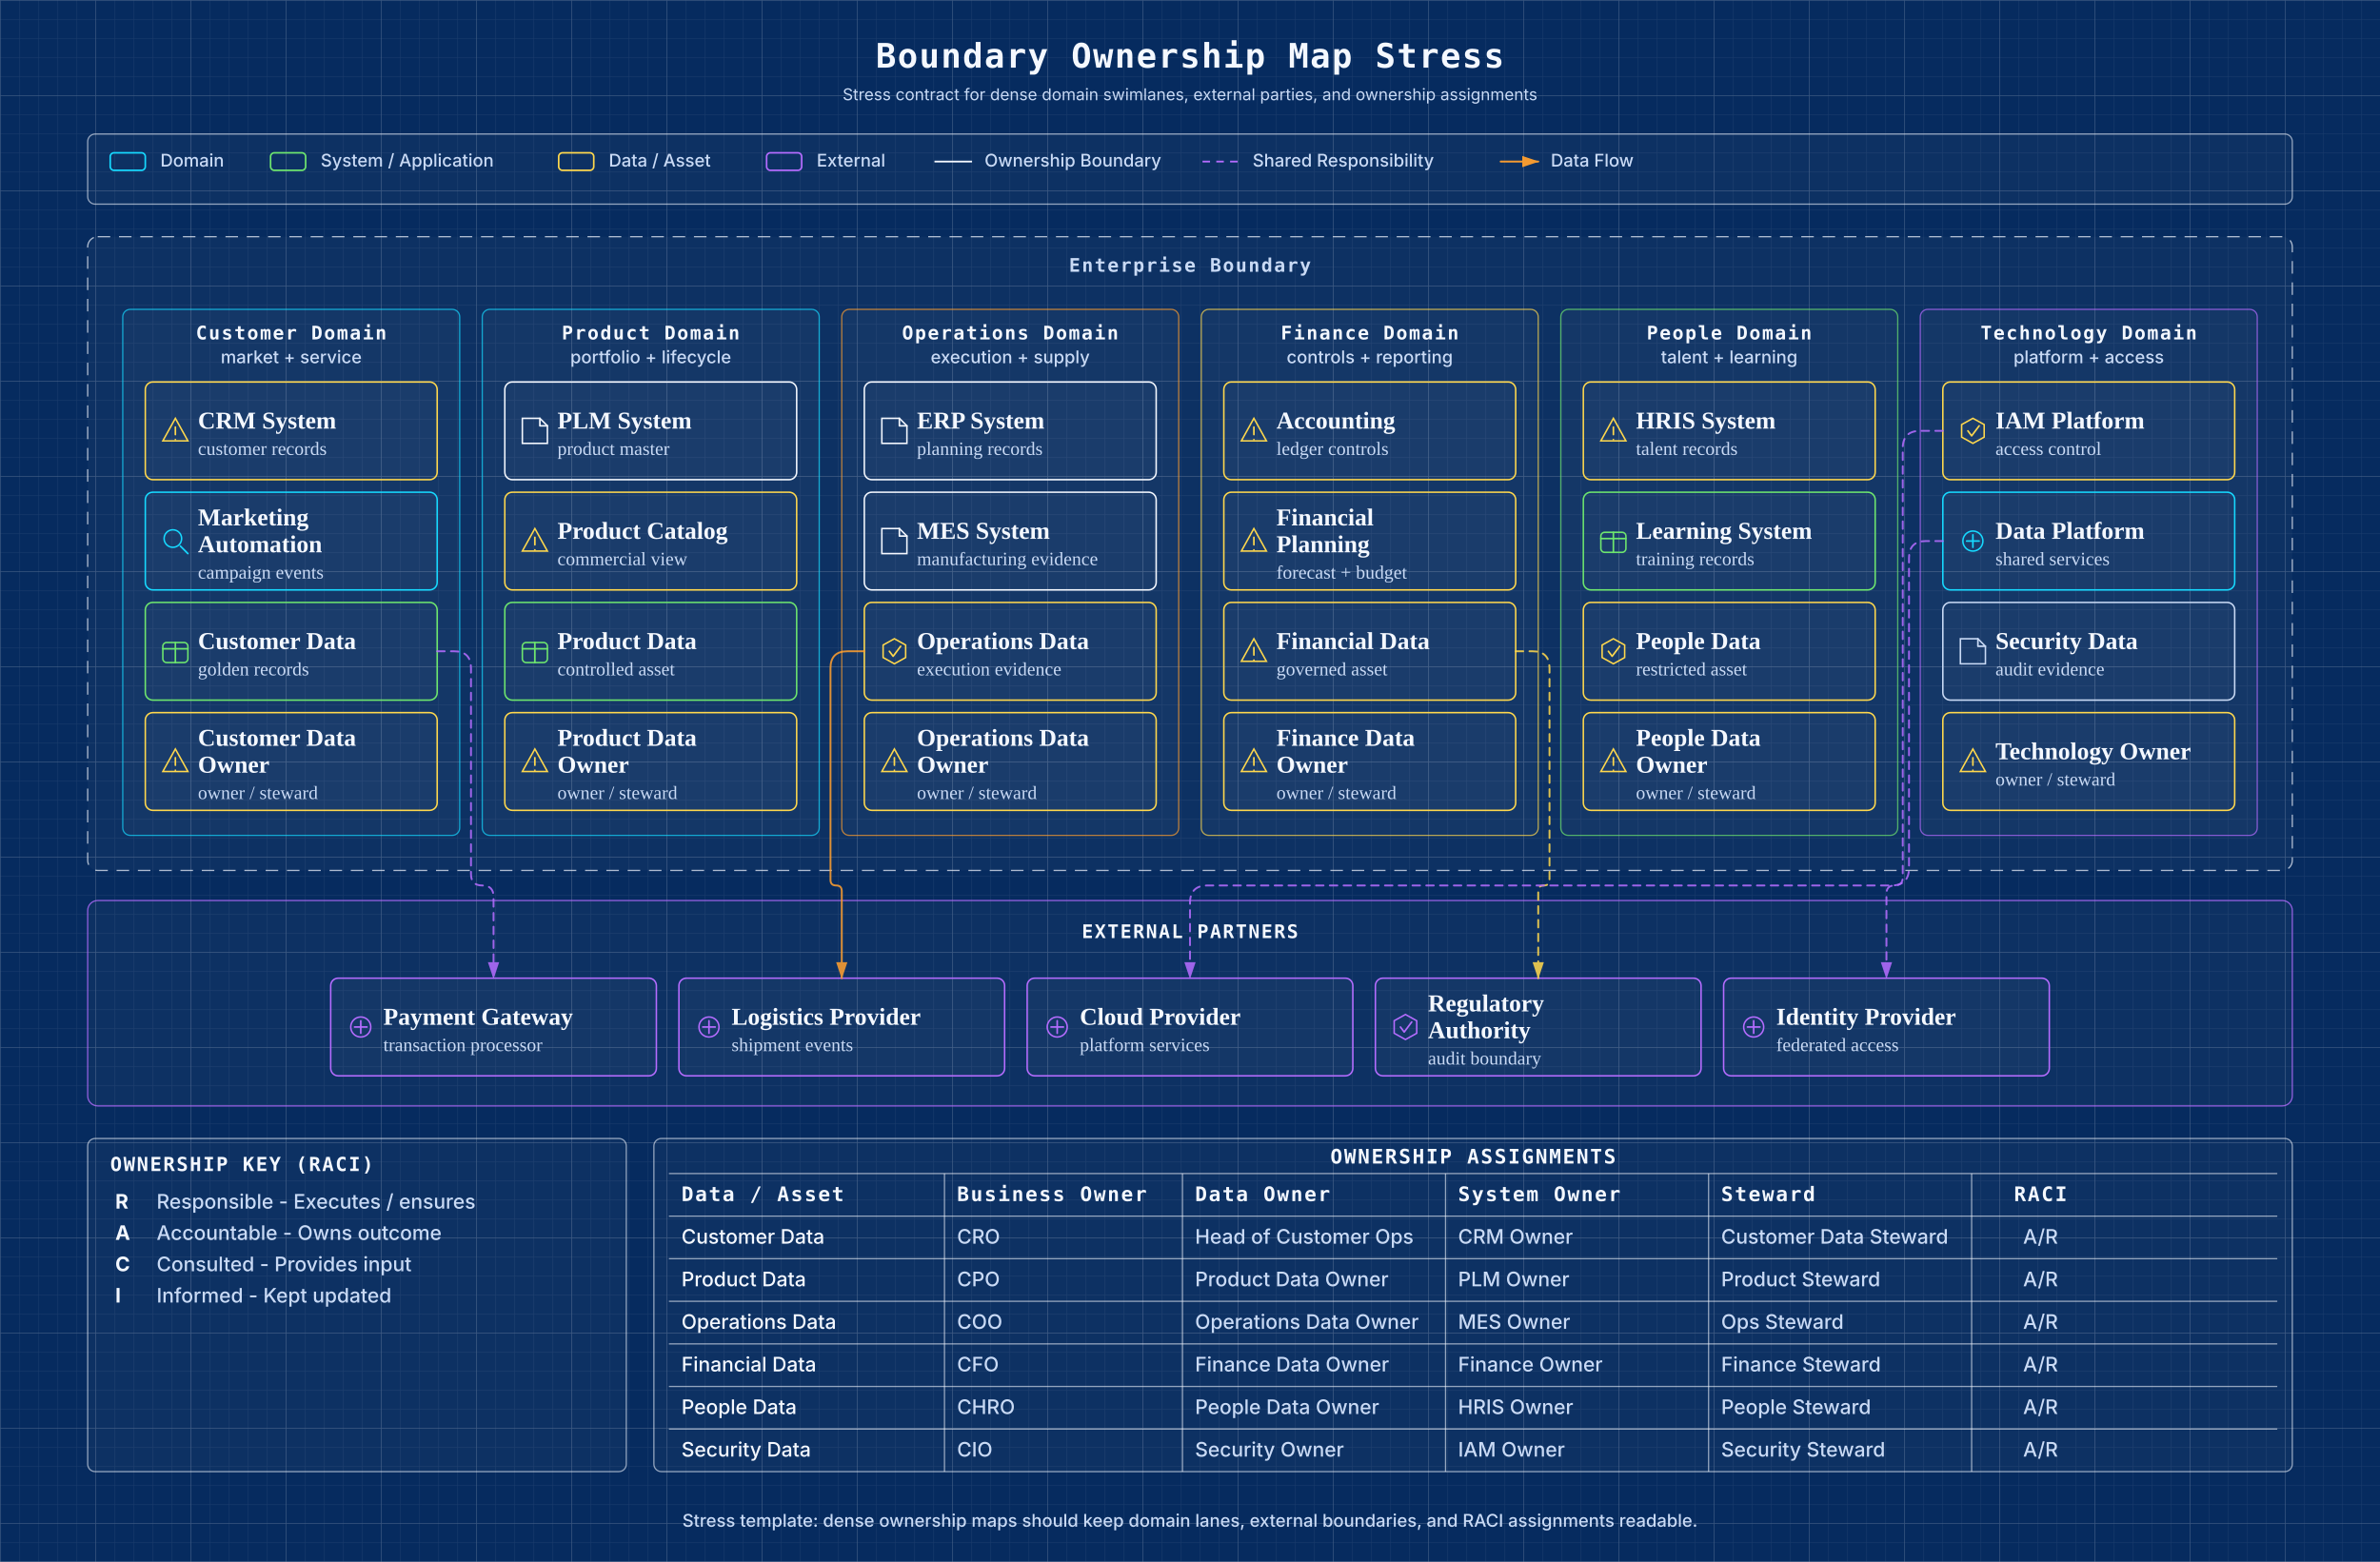
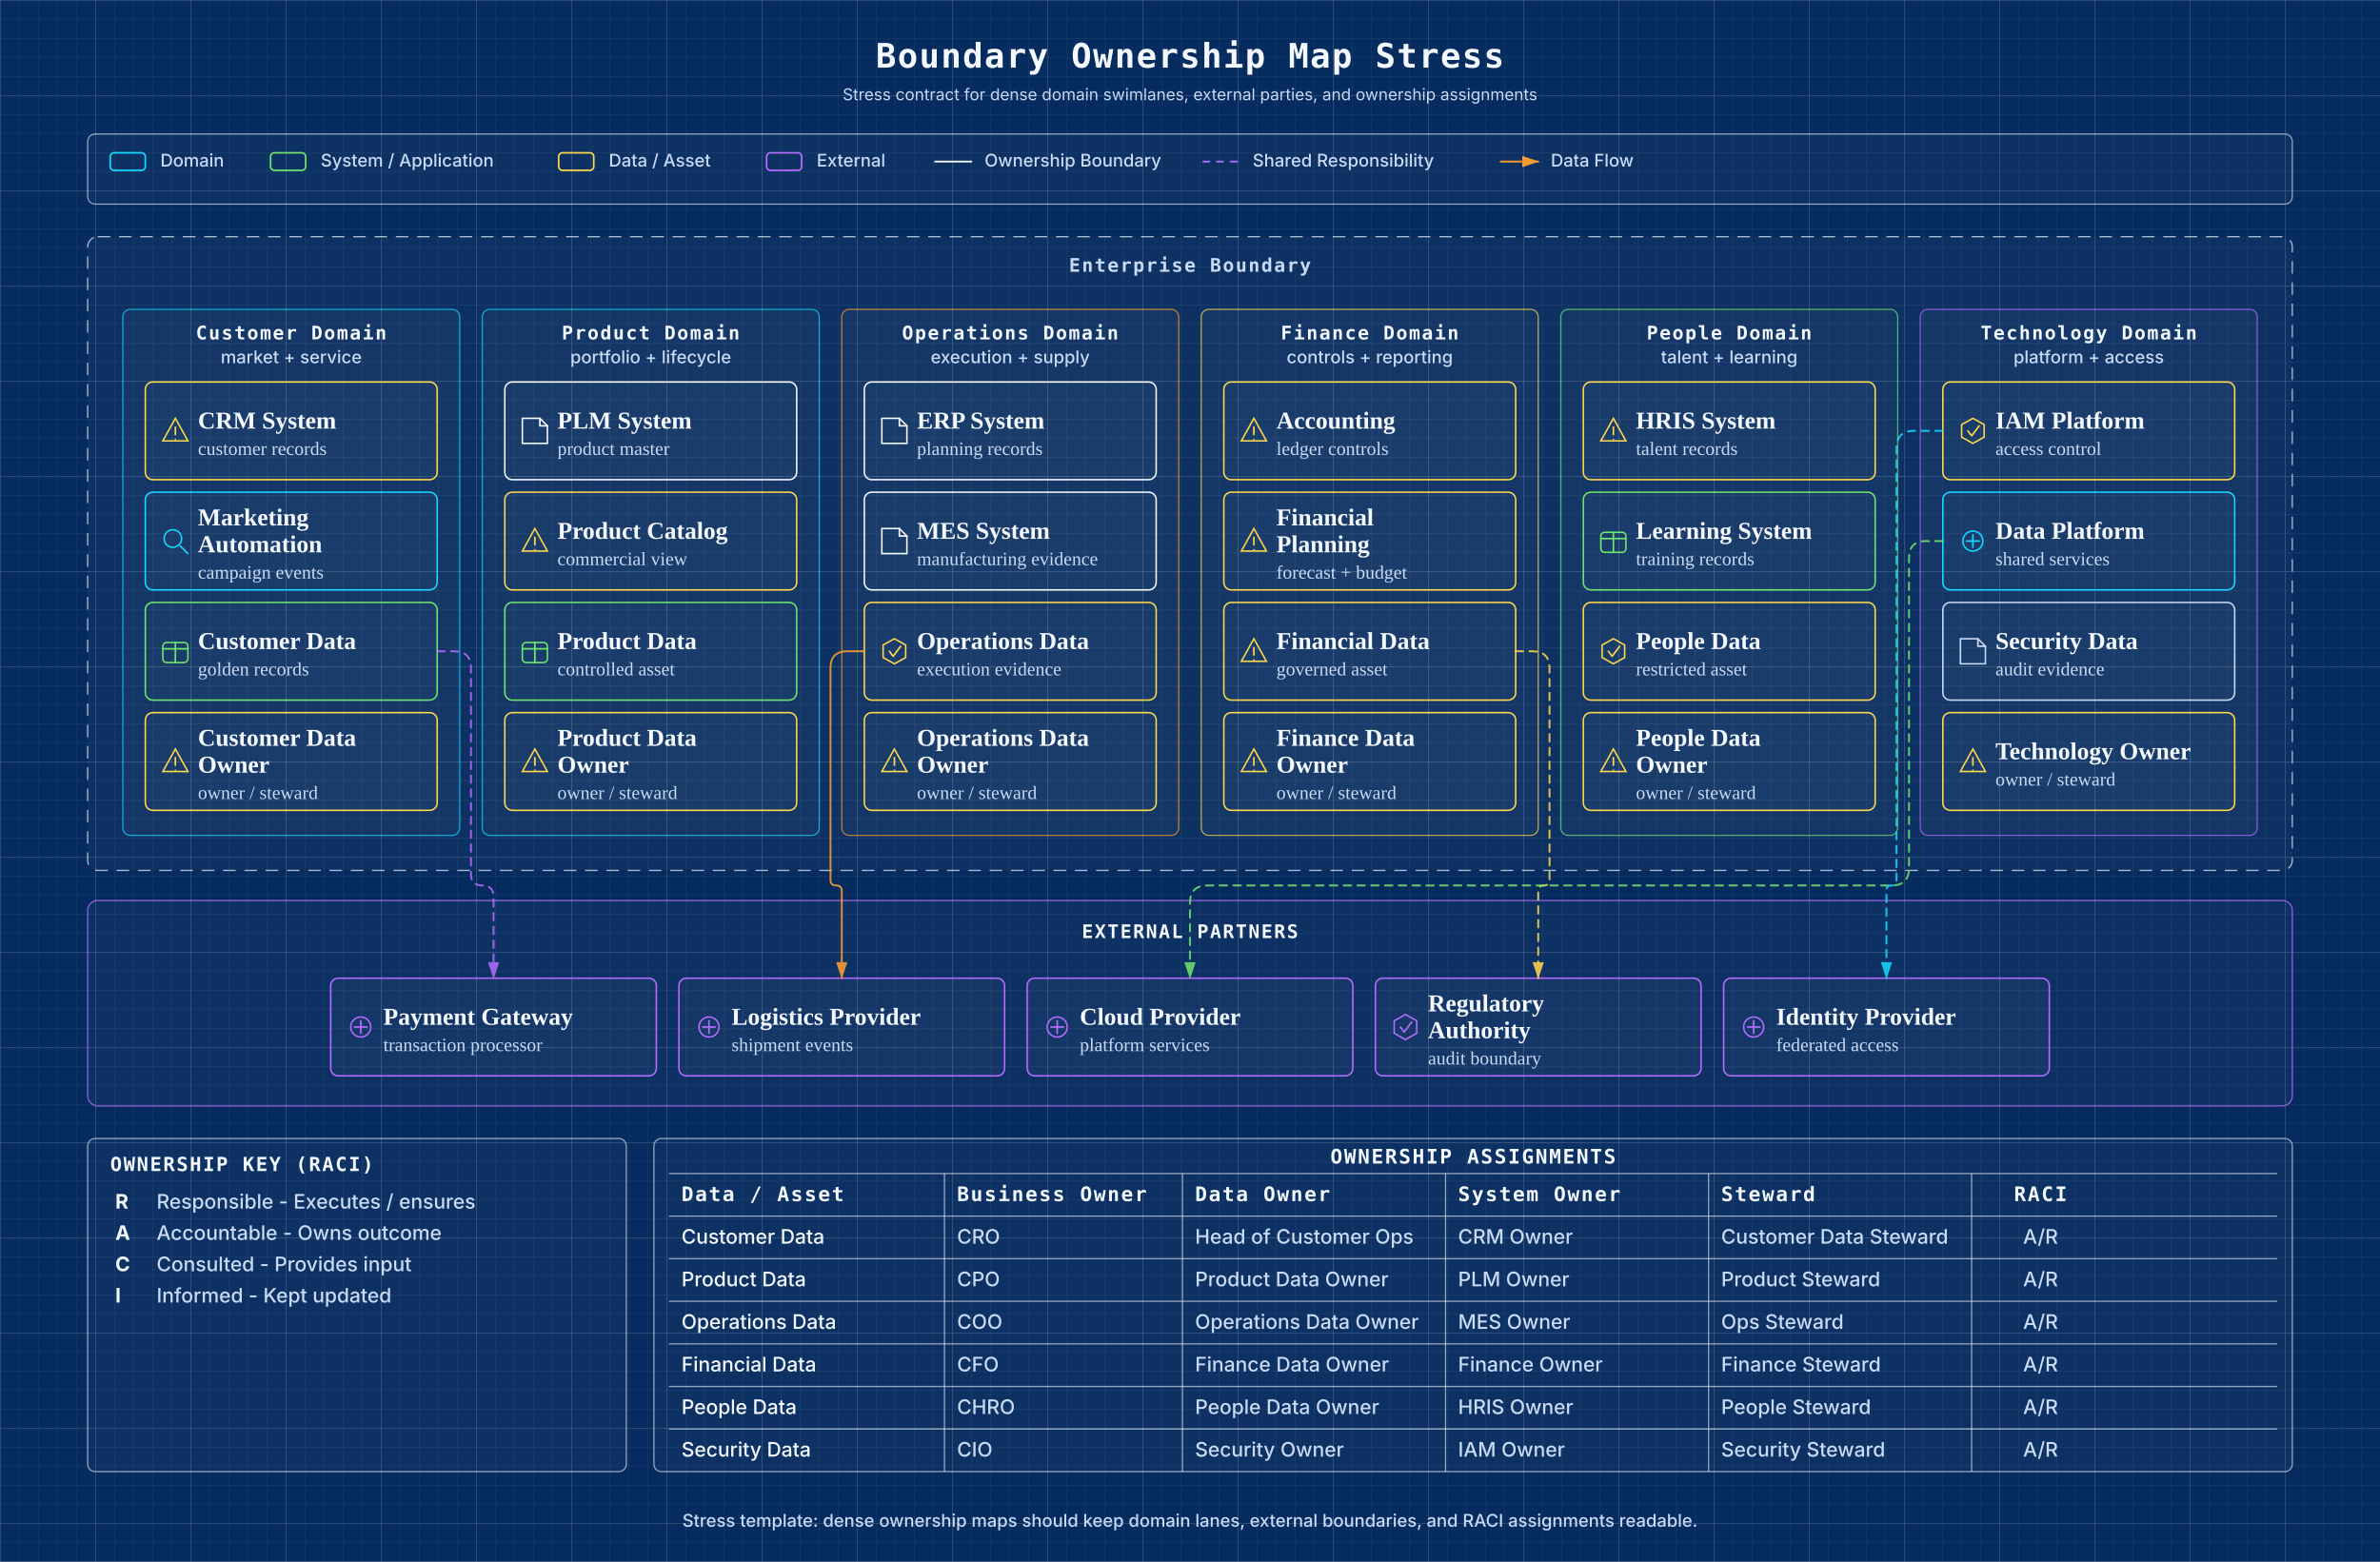
<svg xmlns="http://www.w3.org/2000/svg" width="1900" height="1247" viewBox="0 0 1900 1247" role="img" aria-label="Boundary Ownership Map Stress" data-style="accent-blueprint" data-diagram-type="boundary_ownership_map" data-variant="domain_ownership_matrix">
  <defs>
    <pattern id="blueprint-grid-small" width="15.2" height="15.2" patternUnits="userSpaceOnUse">
      <path d="M 15.2 0 H 0 V 15.2" fill="none" stroke="#FFFFFF" stroke-opacity="0.08" stroke-width="0.89" />
    </pattern>
    <pattern id="blueprint-grid" width="76" height="76" patternUnits="userSpaceOnUse">
      <rect width="76" height="76" fill="url(#blueprint-grid-small)" />
      <path d="M 76 0 H 0 V 76" fill="none" stroke="#FFFFFF" stroke-opacity="0.14" stroke-width="1.27" />
    </pattern>
    <marker id="arrow" markerWidth="10" markerHeight="10" refX="8.5" refY="3" orient="auto" markerUnits="strokeWidth">
      <path d="M0,0 L0,6 L9,3 z" fill="context-stroke" />
    </marker>
    <marker id="arrow-fanout" markerWidth="10" markerHeight="10" refX="8.5" refY="3" orient="auto" markerUnits="strokeWidth">
      <path d="M0,0 L0,6 L9,3 z" fill="context-stroke" />
    </marker>
    <marker id="arrow-fanin" markerWidth="10" markerHeight="10" refX="8.5" refY="3" orient="auto" markerUnits="strokeWidth">
      <path d="M0,0 L0,6 L9,3 z" fill="context-stroke" />
    </marker>
    <style>
    [data-style="accent-blueprint"] .title{font:700 27px IBM Plex Mono,JetBrains Mono,Consolas,monospace;fill:#F4F8FF;letter-spacing:.04em;text-transform:uppercase}
    [data-style="accent-blueprint"] .subtitle{font:400 13px IBM Plex Sans,Inter,Roboto Condensed,DIN,Segoe UI,Aptos,Arial,sans-serif;fill:#C9DAF5}
    [data-style="accent-blueprint"] .group-label{font:700 15px IBM Plex Mono,JetBrains Mono,Consolas,monospace;fill:#C9DAF5;letter-spacing:.08em;text-transform:uppercase}
    [data-style="accent-blueprint"] .card-title{font:700 17px IBM Plex Sans,Inter,Roboto Condensed,DIN,Segoe UI,Aptos,Arial,sans-serif;fill:#F4F8FF}
    [data-style="accent-blueprint"] .card-sub{font:500 13px IBM Plex Sans,Inter,Roboto Condensed,DIN,Segoe UI,Aptos,Arial,sans-serif;fill:#C9DAF5}
    [data-style="accent-blueprint"] .edge{fill:none;stroke:#F4F8FF;stroke-width:1.5;stroke-linecap:round;stroke-linejoin:round;opacity:0.88}
    [data-style="accent-blueprint"] .fanout{stroke:#FF9F2E;opacity:0.9}
    [data-style="accent-blueprint"] .fanin{stroke:#6EE66E;opacity:0.9}
    [data-style="accent-blueprint"] .route-shared{marker-end:none}
    [data-style="accent-blueprint"] .edge-dashed{stroke-dasharray:6 5;opacity:0.68}
    [data-style="accent-blueprint"] .note{font:500 14px IBM Plex Sans,Inter,Roboto Condensed,DIN,Segoe UI,Aptos,Arial,sans-serif;fill:#C9DAF5}
    [data-style="accent-blueprint"] .mono{font-family:IBM Plex Mono,JetBrains Mono,Consolas,monospace}
    [data-style="accent-blueprint"] .table-header{font:700 15.5px IBM Plex Mono,JetBrains Mono,Consolas,monospace;fill:#F4F8FF;letter-spacing:.08em;text-transform:uppercase}
    [data-style="accent-blueprint"] .table-cell{font:500 17px IBM Plex Sans,Inter,Roboto Condensed,DIN,Segoe UI,Aptos,Arial,sans-serif;fill:#F4F8FF}
    [data-style="accent-blueprint"] .table-cell-secondary{font:500 17px IBM Plex Sans,Inter,Roboto Condensed,DIN,Segoe UI,Aptos,Arial,sans-serif;fill:#C9DAF5}
    [data-style="accent-blueprint"] .info-panel-title{font:700 15px IBM Plex Mono,JetBrains Mono,Consolas,monospace;fill:#F4F8FF;letter-spacing:.08em;text-transform:uppercase}
    [data-style="accent-blueprint"] .info-panel-item{font:500 14px IBM Plex Sans,Inter,Roboto Condensed,DIN,Segoe UI,Aptos,Arial,sans-serif;fill:#C9DAF5}
    [data-style="accent-blueprint"] .tree-level-label{font:700 15px IBM Plex Mono,JetBrains Mono,Consolas,monospace;fill:#C9DAF5;letter-spacing:.08em;text-transform:uppercase}
    [data-style="accent-blueprint"] .hub-label{font:700 15px IBM Plex Mono,JetBrains Mono,Consolas,monospace;fill:#C9DAF5;letter-spacing:.08em;text-transform:uppercase}
    [data-style="accent-blueprint"] .icon-line{fill:none;stroke-width:1.3;stroke-linecap:round;stroke-linejoin:round}
  </style>
  </defs>
  <rect x="0" y="0" width="1900" height="1247" rx="0" fill="#062B5F" />
  <rect x="0" y="0" width="1900" height="1247" rx="0" fill="url(#blueprint-grid)" opacity="1" />
  <text x="950.0" y="54" text-anchor="middle" class="title">Boundary Ownership Map Stress</text>
  <text x="950.0" y="80.0" text-anchor="middle" class="subtitle">Stress contract for dense domain swimlanes, external parties, and ownership assignments</text>
  <rect x="70" y="107" width="1760" height="56" rx="6" fill="#FFFFFF" fill-opacity="0.03" stroke="#F4F8FF" stroke-opacity="0.58" stroke-width="1" />
  <rect x="88" y="122" width="28" height="14" rx="3" fill="none" stroke="#16D9FF" stroke-width="1.3" />
  <text x="128" y="133" class="note" style="font-size:14px">Domain</text>
  <rect x="216" y="122" width="28" height="14" rx="3" fill="none" stroke="#6EE66E" stroke-width="1.3" />
  <text x="256" y="133" class="note" style="font-size:14px">System / Application</text>
  <rect x="446" y="122" width="28" height="14" rx="3" fill="none" stroke="#FFD84D" stroke-width="1.3" />
  <text x="486" y="133" class="note" style="font-size:14px">Data / Asset</text>
  <rect x="612" y="122" width="28" height="14" rx="3" fill="none" stroke="#B56CFF" stroke-width="1.3" />
  <text x="652" y="133" class="note" style="font-size:14px">External</text>
  <line x1="746" y1="129" x2="776" y2="129" stroke="#F4F8FF" stroke-width="1.4" />
  <text x="786" y="133" class="note" style="font-size:14px">Ownership Boundary</text>
  <line x1="960" y1="129" x2="990" y2="129" stroke="#B56CFF" stroke-width="1.4" stroke-dasharray="6 5" />
  <text x="1000" y="133" class="note" style="font-size:14px">Shared Responsibility</text>
  <path d="M 1198 129 L 1228 129" class="edge" marker-end="url(#arrow)" style="stroke:#FF9F2E;opacity:0.95" />
  <text x="1238" y="133" class="note" style="font-size:14px">Data Flow</text>
  <rect x="70" y="189" width="1760" height="506" rx="8" fill="#FFFFFF" fill-opacity="0.03" stroke="#F4F8FF" stroke-opacity="0.7" stroke-width="1" stroke-dasharray="10 7" />
  <text x="950.0" y="217" text-anchor="middle" class="group-label">Enterprise Boundary</text>
  <rect x="98.0" y="247" width="269.0" height="420" rx="6" fill="#FFFFFF" fill-opacity="0.03" stroke="#16D9FF" stroke-opacity="0.7" stroke-width="1" />
  <text x="232.5" y="271" text-anchor="middle" class="group-label" style="fill:#F4F8FF">Customer Domain</text>
  <text x="232.5" y="290" text-anchor="middle" class="note" style="font-size:14px">market + service</text>
  <g id="matrix-item-crm" class="boundary-matrix-item" data-kind="registry">
    <rect x="116.0" y="305" width="233.0" height="78" rx="6" fill="#FFFFFF" fill-opacity="0.03" stroke="#FFD84D" stroke-width="1.2" />
    <path d="M140.0,334.0 L150.0,352.0 H130.0 Z" fill="none" stroke="#FFD84D" stroke-width="1.2" />
    <path d="M140.0,341.0 V347.0 M140.0,351.0 V351.0" class="icon-line" stroke="#FFD84D" />
    <text x="158.0" y="342.22" text-anchor="start" class="matrix-title" style="font-size:19.4px;font-weight:700;fill:#F4F8FF">CRM System</text>
    <text x="158.0" y="363.22" text-anchor="start" class="matrix-sub" style="font-size:15px;font-weight:500;fill:#C9DAF5">customer records</text>
  </g>
  <g id="matrix-item-marketing" class="boundary-matrix-item" data-kind="query">
    <rect x="116.0" y="393" width="233.0" height="78" rx="6" fill="#FFFFFF" fill-opacity="0.03" stroke="#16D9FF" stroke-width="1.2" />
    <circle cx="138.0" cy="430.0" r="7" fill="none" stroke="#16D9FF" stroke-width="1.2" />
    <path d="M144.0,436.0 L150.0,442.0" class="icon-line" stroke="#16D9FF" />
    <text x="158.0" y="419.5" text-anchor="start" class="matrix-title" style="font-size:19.4px;font-weight:700;fill:#F4F8FF">Marketing</text>
    <text x="158.0" y="440.94" text-anchor="start" class="matrix-title" style="font-size:19.4px;font-weight:700;fill:#F4F8FF">Automation</text>
    <text x="158.0" y="461.94" text-anchor="start" class="matrix-sub" style="font-size:15px;font-weight:500;fill:#C9DAF5">campaign events</text>
  </g>
  <g id="matrix-item-customer_data" class="boundary-matrix-item" data-kind="package">
    <rect x="116.0" y="481" width="233.0" height="78" rx="6" fill="#FFFFFF" fill-opacity="0.03" stroke="#6EE66E" stroke-width="1.2" />
    <rect x="130.0" y="513.0" width="20" height="16" rx="3" fill="none" stroke="#6EE66E" stroke-width="1.2" />
    <path d="M130.0,518.0 H150.0 M140.0,513.0 V529.0" class="icon-line" stroke="#6EE66E" />
    <text x="158.0" y="518.22" text-anchor="start" class="matrix-title" style="font-size:19.4px;font-weight:700;fill:#F4F8FF">Customer Data</text>
    <text x="158.0" y="539.22" text-anchor="start" class="matrix-sub" style="font-size:15px;font-weight:500;fill:#C9DAF5">golden records</text>
  </g>
  <g id="matrix-item-customer_owner" class="boundary-matrix-item" data-kind="quality">
    <rect x="116.0" y="569" width="233.0" height="78" rx="6" fill="#FFFFFF" fill-opacity="0.03" stroke="#FFD84D" stroke-width="1.2" />
    <path d="M140.0,598.0 L150.0,616.0 H130.0 Z" fill="none" stroke="#FFD84D" stroke-width="1.2" />
    <path d="M140.0,605.0 V611.0 M140.0,615.0 V615.0" class="icon-line" stroke="#FFD84D" />
    <text x="158.0" y="595.5" text-anchor="start" class="matrix-title" style="font-size:19.4px;font-weight:700;fill:#F4F8FF">Customer Data</text>
    <text x="158.0" y="616.94" text-anchor="start" class="matrix-title" style="font-size:19.4px;font-weight:700;fill:#F4F8FF">Owner</text>
    <text x="158.0" y="637.94" text-anchor="start" class="matrix-sub" style="font-size:15px;font-weight:500;fill:#C9DAF5">owner / steward</text>
  </g>
  <rect x="385.0" y="247" width="269.0" height="420" rx="6" fill="#FFFFFF" fill-opacity="0.03" stroke="#16D9FF" stroke-opacity="0.7" stroke-width="1" />
  <text x="519.5" y="271" text-anchor="middle" class="group-label" style="fill:#F4F8FF">Product Domain</text>
  <text x="519.5" y="290" text-anchor="middle" class="note" style="font-size:14px">portfolio + lifecycle</text>
  <g id="matrix-item-plm" class="boundary-matrix-item" data-kind="source">
    <rect x="403.0" y="305" width="233.0" height="78" rx="6" fill="#FFFFFF" fill-opacity="0.03" stroke="#F4F8FF" stroke-width="1.2" />
    <path d="M417.0,334.0 H431.0 L437.0,340.0 V354.0 H417.0 Z" fill="none" stroke="#F4F8FF" stroke-width="1.2" />
    <path d="M431.0,334.0 V340.0 H437.0" class="icon-line" stroke="#F4F8FF" />
    <text x="445.0" y="342.22" text-anchor="start" class="matrix-title" style="font-size:19.4px;font-weight:700;fill:#F4F8FF">PLM System</text>
    <text x="445.0" y="363.22" text-anchor="start" class="matrix-sub" style="font-size:15px;font-weight:500;fill:#C9DAF5">product master</text>
  </g>
  <g id="matrix-item-product_catalog" class="boundary-matrix-item" data-kind="registry">
    <rect x="403.0" y="393" width="233.0" height="78" rx="6" fill="#FFFFFF" fill-opacity="0.03" stroke="#FFD84D" stroke-width="1.2" />
    <path d="M427.0,422.0 L437.0,440.0 H417.0 Z" fill="none" stroke="#FFD84D" stroke-width="1.2" />
    <path d="M427.0,429.0 V435.0 M427.0,439.0 V439.0" class="icon-line" stroke="#FFD84D" />
    <text x="445.0" y="430.22" text-anchor="start" class="matrix-title" style="font-size:19.4px;font-weight:700;fill:#F4F8FF">Product Catalog</text>
    <text x="445.0" y="451.22" text-anchor="start" class="matrix-sub" style="font-size:15px;font-weight:500;fill:#C9DAF5">commercial view</text>
  </g>
  <g id="matrix-item-product_data" class="boundary-matrix-item" data-kind="package">
    <rect x="403.0" y="481" width="233.0" height="78" rx="6" fill="#FFFFFF" fill-opacity="0.03" stroke="#6EE66E" stroke-width="1.2" />
    <rect x="417.0" y="513.0" width="20" height="16" rx="3" fill="none" stroke="#6EE66E" stroke-width="1.2" />
    <path d="M417.0,518.0 H437.0 M427.0,513.0 V529.0" class="icon-line" stroke="#6EE66E" />
    <text x="445.0" y="518.22" text-anchor="start" class="matrix-title" style="font-size:19.4px;font-weight:700;fill:#F4F8FF">Product Data</text>
    <text x="445.0" y="539.22" text-anchor="start" class="matrix-sub" style="font-size:15px;font-weight:500;fill:#C9DAF5">controlled asset</text>
  </g>
  <g id="matrix-item-product_owner" class="boundary-matrix-item" data-kind="quality">
    <rect x="403.0" y="569" width="233.0" height="78" rx="6" fill="#FFFFFF" fill-opacity="0.03" stroke="#FFD84D" stroke-width="1.2" />
    <path d="M427.0,598.0 L437.0,616.0 H417.0 Z" fill="none" stroke="#FFD84D" stroke-width="1.2" />
    <path d="M427.0,605.0 V611.0 M427.0,615.0 V615.0" class="icon-line" stroke="#FFD84D" />
    <text x="445.0" y="595.5" text-anchor="start" class="matrix-title" style="font-size:19.4px;font-weight:700;fill:#F4F8FF">Product Data</text>
    <text x="445.0" y="616.94" text-anchor="start" class="matrix-title" style="font-size:19.4px;font-weight:700;fill:#F4F8FF">Owner</text>
    <text x="445.0" y="637.94" text-anchor="start" class="matrix-sub" style="font-size:15px;font-weight:500;fill:#C9DAF5">owner / steward</text>
  </g>
  <rect x="672.0" y="247" width="269.0" height="420" rx="6" fill="#FFFFFF" fill-opacity="0.03" stroke="#FF9F2E" stroke-opacity="0.7" stroke-width="1" />
  <text x="806.5" y="271" text-anchor="middle" class="group-label" style="fill:#F4F8FF">Operations Domain</text>
  <text x="806.5" y="290" text-anchor="middle" class="note" style="font-size:14px">execution + supply</text>
  <g id="matrix-item-erp" class="boundary-matrix-item" data-kind="source">
    <rect x="690.0" y="305" width="233.0" height="78" rx="6" fill="#FFFFFF" fill-opacity="0.03" stroke="#F4F8FF" stroke-width="1.2" />
    <path d="M704.0,334.0 H718.0 L724.0,340.0 V354.0 H704.0 Z" fill="none" stroke="#F4F8FF" stroke-width="1.2" />
    <path d="M718.0,334.0 V340.0 H724.0" class="icon-line" stroke="#F4F8FF" />
    <text x="732.0" y="342.22" text-anchor="start" class="matrix-title" style="font-size:19.4px;font-weight:700;fill:#F4F8FF">ERP System</text>
    <text x="732.0" y="363.22" text-anchor="start" class="matrix-sub" style="font-size:15px;font-weight:500;fill:#C9DAF5">planning records</text>
  </g>
  <g id="matrix-item-mes" class="boundary-matrix-item" data-kind="source">
    <rect x="690.0" y="393" width="233.0" height="78" rx="6" fill="#FFFFFF" fill-opacity="0.03" stroke="#F4F8FF" stroke-width="1.2" />
    <path d="M704.0,422.0 H718.0 L724.0,428.0 V442.0 H704.0 Z" fill="none" stroke="#F4F8FF" stroke-width="1.2" />
    <path d="M718.0,422.0 V428.0 H724.0" class="icon-line" stroke="#F4F8FF" />
    <text x="732.0" y="430.22" text-anchor="start" class="matrix-title" style="font-size:19.4px;font-weight:700;fill:#F4F8FF">MES System</text>
    <text x="732.0" y="451.22" text-anchor="start" class="matrix-sub" style="font-size:15px;font-weight:500;fill:#C9DAF5">manufacturing evidence</text>
  </g>
  <g id="matrix-item-operations_data" class="boundary-matrix-item" data-kind="risk">
    <rect x="690.0" y="481" width="233.0" height="78" rx="6" fill="#FFFFFF" fill-opacity="0.03" stroke="#FFD84D" stroke-width="1.2" />
    <path d="M714.0,510.0 L723.0,515.0 V525.0 L714.0,530.0 L705.0,525.0 V515.0 Z" fill="none" stroke="#FFD84D" stroke-width="1.2" />
    <path d="M710.0,520.0 L713.0,524.0 L719.0,516.0" class="icon-line" stroke="#FFD84D" />
    <text x="732.0" y="518.22" text-anchor="start" class="matrix-title" style="font-size:19.4px;font-weight:700;fill:#F4F8FF">Operations Data</text>
    <text x="732.0" y="539.22" text-anchor="start" class="matrix-sub" style="font-size:15px;font-weight:500;fill:#C9DAF5">execution evidence</text>
  </g>
  <g id="matrix-item-operations_owner" class="boundary-matrix-item" data-kind="quality">
    <rect x="690.0" y="569" width="233.0" height="78" rx="6" fill="#FFFFFF" fill-opacity="0.03" stroke="#FFD84D" stroke-width="1.2" />
    <path d="M714.0,598.0 L724.0,616.0 H704.0 Z" fill="none" stroke="#FFD84D" stroke-width="1.2" />
    <path d="M714.0,605.0 V611.0 M714.0,615.0 V615.0" class="icon-line" stroke="#FFD84D" />
    <text x="732.0" y="595.5" text-anchor="start" class="matrix-title" style="font-size:19.4px;font-weight:700;fill:#F4F8FF">Operations Data</text>
    <text x="732.0" y="616.94" text-anchor="start" class="matrix-title" style="font-size:19.4px;font-weight:700;fill:#F4F8FF">Owner</text>
    <text x="732.0" y="637.94" text-anchor="start" class="matrix-sub" style="font-size:15px;font-weight:500;fill:#C9DAF5">owner / steward</text>
  </g>
  <rect x="959.0" y="247" width="269.0" height="420" rx="6" fill="#FFFFFF" fill-opacity="0.03" stroke="#FFD84D" stroke-opacity="0.7" stroke-width="1" />
  <text x="1093.5" y="271" text-anchor="middle" class="group-label" style="fill:#F4F8FF">Finance Domain</text>
  <text x="1093.5" y="290" text-anchor="middle" class="note" style="font-size:14px">controls + reporting</text>
  <g id="matrix-item-accounting" class="boundary-matrix-item" data-kind="quality">
    <rect x="977.0" y="305" width="233.0" height="78" rx="6" fill="#FFFFFF" fill-opacity="0.03" stroke="#FFD84D" stroke-width="1.2" />
    <path d="M1001.0,334.0 L1011.0,352.0 H991.0 Z" fill="none" stroke="#FFD84D" stroke-width="1.2" />
    <path d="M1001.0,341.0 V347.0 M1001.0,351.0 V351.0" class="icon-line" stroke="#FFD84D" />
    <text x="1019.0" y="342.22" text-anchor="start" class="matrix-title" style="font-size:19.4px;font-weight:700;fill:#F4F8FF">Accounting</text>
    <text x="1019.0" y="363.22" text-anchor="start" class="matrix-sub" style="font-size:15px;font-weight:500;fill:#C9DAF5">ledger controls</text>
  </g>
  <g id="matrix-item-finance_planning" class="boundary-matrix-item" data-kind="quality">
    <rect x="977.0" y="393" width="233.0" height="78" rx="6" fill="#FFFFFF" fill-opacity="0.03" stroke="#FFD84D" stroke-width="1.2" />
    <path d="M1001.0,422.0 L1011.0,440.0 H991.0 Z" fill="none" stroke="#FFD84D" stroke-width="1.2" />
    <path d="M1001.0,429.0 V435.0 M1001.0,439.0 V439.0" class="icon-line" stroke="#FFD84D" />
    <text x="1019.0" y="419.5" text-anchor="start" class="matrix-title" style="font-size:19.4px;font-weight:700;fill:#F4F8FF">Financial</text>
    <text x="1019.0" y="440.94" text-anchor="start" class="matrix-title" style="font-size:19.4px;font-weight:700;fill:#F4F8FF">Planning</text>
    <text x="1019.0" y="461.94" text-anchor="start" class="matrix-sub" style="font-size:15px;font-weight:500;fill:#C9DAF5">forecast + budget</text>
  </g>
  <g id="matrix-item-financial_data" class="boundary-matrix-item" data-kind="quality">
    <rect x="977.0" y="481" width="233.0" height="78" rx="6" fill="#FFFFFF" fill-opacity="0.03" stroke="#FFD84D" stroke-width="1.2" />
    <path d="M1001.0,510.0 L1011.0,528.0 H991.0 Z" fill="none" stroke="#FFD84D" stroke-width="1.2" />
    <path d="M1001.0,517.0 V523.0 M1001.0,527.0 V527.0" class="icon-line" stroke="#FFD84D" />
    <text x="1019.0" y="518.22" text-anchor="start" class="matrix-title" style="font-size:19.4px;font-weight:700;fill:#F4F8FF">Financial Data</text>
    <text x="1019.0" y="539.22" text-anchor="start" class="matrix-sub" style="font-size:15px;font-weight:500;fill:#C9DAF5">governed asset</text>
  </g>
  <g id="matrix-item-finance_owner" class="boundary-matrix-item" data-kind="quality">
    <rect x="977.0" y="569" width="233.0" height="78" rx="6" fill="#FFFFFF" fill-opacity="0.03" stroke="#FFD84D" stroke-width="1.2" />
    <path d="M1001.0,598.0 L1011.0,616.0 H991.0 Z" fill="none" stroke="#FFD84D" stroke-width="1.2" />
    <path d="M1001.0,605.0 V611.0 M1001.0,615.0 V615.0" class="icon-line" stroke="#FFD84D" />
    <text x="1019.0" y="595.5" text-anchor="start" class="matrix-title" style="font-size:19.4px;font-weight:700;fill:#F4F8FF">Finance Data</text>
    <text x="1019.0" y="616.94" text-anchor="start" class="matrix-title" style="font-size:19.4px;font-weight:700;fill:#F4F8FF">Owner</text>
    <text x="1019.0" y="637.94" text-anchor="start" class="matrix-sub" style="font-size:15px;font-weight:500;fill:#C9DAF5">owner / steward</text>
  </g>
  <rect x="1246.0" y="247" width="269.0" height="420" rx="6" fill="#FFFFFF" fill-opacity="0.03" stroke="#6EE66E" stroke-opacity="0.7" stroke-width="1" />
  <text x="1380.5" y="271" text-anchor="middle" class="group-label" style="fill:#F4F8FF">People Domain</text>
  <text x="1380.5" y="290" text-anchor="middle" class="note" style="font-size:14px">talent + learning</text>
  <g id="matrix-item-hris" class="boundary-matrix-item" data-kind="registry">
    <rect x="1264.0" y="305" width="233.0" height="78" rx="6" fill="#FFFFFF" fill-opacity="0.03" stroke="#FFD84D" stroke-width="1.2" />
    <path d="M1288.0,334.0 L1298.0,352.0 H1278.0 Z" fill="none" stroke="#FFD84D" stroke-width="1.2" />
    <path d="M1288.0,341.0 V347.0 M1288.0,351.0 V351.0" class="icon-line" stroke="#FFD84D" />
    <text x="1306.0" y="342.22" text-anchor="start" class="matrix-title" style="font-size:19.4px;font-weight:700;fill:#F4F8FF">HRIS System</text>
    <text x="1306.0" y="363.22" text-anchor="start" class="matrix-sub" style="font-size:15px;font-weight:500;fill:#C9DAF5">talent records</text>
  </g>
  <g id="matrix-item-lms" class="boundary-matrix-item" data-kind="package">
    <rect x="1264.0" y="393" width="233.0" height="78" rx="6" fill="#FFFFFF" fill-opacity="0.03" stroke="#6EE66E" stroke-width="1.2" />
    <rect x="1278.0" y="425.0" width="20" height="16" rx="3" fill="none" stroke="#6EE66E" stroke-width="1.2" />
    <path d="M1278.0,430.0 H1298.0 M1288.0,425.0 V441.0" class="icon-line" stroke="#6EE66E" />
    <text x="1306.0" y="430.22" text-anchor="start" class="matrix-title" style="font-size:19.4px;font-weight:700;fill:#F4F8FF">Learning System</text>
    <text x="1306.0" y="451.22" text-anchor="start" class="matrix-sub" style="font-size:15px;font-weight:500;fill:#C9DAF5">training records</text>
  </g>
  <g id="matrix-item-people_data" class="boundary-matrix-item" data-kind="risk">
    <rect x="1264.0" y="481" width="233.0" height="78" rx="6" fill="#FFFFFF" fill-opacity="0.03" stroke="#FFD84D" stroke-width="1.2" />
    <path d="M1288.0,510.0 L1297.0,515.0 V525.0 L1288.0,530.0 L1279.0,525.0 V515.0 Z" fill="none" stroke="#FFD84D" stroke-width="1.2" />
    <path d="M1284.0,520.0 L1287.0,524.0 L1293.0,516.0" class="icon-line" stroke="#FFD84D" />
    <text x="1306.0" y="518.22" text-anchor="start" class="matrix-title" style="font-size:19.4px;font-weight:700;fill:#F4F8FF">People Data</text>
    <text x="1306.0" y="539.22" text-anchor="start" class="matrix-sub" style="font-size:15px;font-weight:500;fill:#C9DAF5">restricted asset</text>
  </g>
  <g id="matrix-item-people_owner" class="boundary-matrix-item" data-kind="quality">
    <rect x="1264.0" y="569" width="233.0" height="78" rx="6" fill="#FFFFFF" fill-opacity="0.03" stroke="#FFD84D" stroke-width="1.2" />
    <path d="M1288.0,598.0 L1298.0,616.0 H1278.0 Z" fill="none" stroke="#FFD84D" stroke-width="1.2" />
    <path d="M1288.0,605.0 V611.0 M1288.0,615.0 V615.0" class="icon-line" stroke="#FFD84D" />
    <text x="1306.0" y="595.5" text-anchor="start" class="matrix-title" style="font-size:19.4px;font-weight:700;fill:#F4F8FF">People Data</text>
    <text x="1306.0" y="616.94" text-anchor="start" class="matrix-title" style="font-size:19.4px;font-weight:700;fill:#F4F8FF">Owner</text>
    <text x="1306.0" y="637.94" text-anchor="start" class="matrix-sub" style="font-size:15px;font-weight:500;fill:#C9DAF5">owner / steward</text>
  </g>
  <rect x="1533.0" y="247" width="269.0" height="420" rx="6" fill="#FFFFFF" fill-opacity="0.03" stroke="#B56CFF" stroke-opacity="0.7" stroke-width="1" />
  <text x="1667.5" y="271" text-anchor="middle" class="group-label" style="fill:#F4F8FF">Technology Domain</text>
  <text x="1667.5" y="290" text-anchor="middle" class="note" style="font-size:14px">platform + access</text>
  <g id="matrix-item-iam" class="boundary-matrix-item" data-kind="risk">
    <rect x="1551.0" y="305" width="233.0" height="78" rx="6" fill="#FFFFFF" fill-opacity="0.03" stroke="#FFD84D" stroke-width="1.2" />
    <path d="M1575.0,334.0 L1584.0,339.0 V349.0 L1575.0,354.0 L1566.0,349.0 V339.0 Z" fill="none" stroke="#FFD84D" stroke-width="1.2" />
    <path d="M1571.0,344.0 L1574.0,348.0 L1580.0,340.0" class="icon-line" stroke="#FFD84D" />
    <text x="1593.0" y="342.22" text-anchor="start" class="matrix-title" style="font-size:19.4px;font-weight:700;fill:#F4F8FF">IAM Platform</text>
    <text x="1593.0" y="363.22" text-anchor="start" class="matrix-sub" style="font-size:15px;font-weight:500;fill:#C9DAF5">access control</text>
  </g>
  <g id="matrix-item-data_platform" class="boundary-matrix-item" data-kind="hub">
    <rect x="1551.0" y="393" width="233.0" height="78" rx="6" fill="#FFFFFF" fill-opacity="0.03" stroke="#16D9FF" stroke-width="1.2" />
    <circle cx="1575.0" cy="432.0" r="8" fill="none" stroke="#16D9FF" stroke-width="1.2" />
    <path d="M1570.0,432.0 H1580.0 M1575.0,427.0 V437.0" class="icon-line" stroke="#16D9FF" />
    <text x="1593.0" y="430.22" text-anchor="start" class="matrix-title" style="font-size:19.4px;font-weight:700;fill:#F4F8FF">Data Platform</text>
    <text x="1593.0" y="451.22" text-anchor="start" class="matrix-sub" style="font-size:15px;font-weight:500;fill:#C9DAF5">shared services</text>
  </g>
  <g id="matrix-item-security_data" class="boundary-matrix-item" data-kind="evidence">
    <rect x="1551.0" y="481" width="233.0" height="78" rx="6" fill="#FFFFFF" fill-opacity="0.03" stroke="#C9DAF5" stroke-width="1.2" />
    <path d="M1565.0,510.0 H1579.0 L1585.0,516.0 V530.0 H1565.0 Z" fill="none" stroke="#C9DAF5" stroke-width="1.2" />
    <path d="M1579.0,510.0 V516.0 H1585.0" class="icon-line" stroke="#C9DAF5" />
    <text x="1593.0" y="518.22" text-anchor="start" class="matrix-title" style="font-size:19.4px;font-weight:700;fill:#F4F8FF">Security Data</text>
    <text x="1593.0" y="539.22" text-anchor="start" class="matrix-sub" style="font-size:15px;font-weight:500;fill:#C9DAF5">audit evidence</text>
  </g>
  <g id="matrix-item-technology_owner" class="boundary-matrix-item" data-kind="quality">
    <rect x="1551.0" y="569" width="233.0" height="78" rx="6" fill="#FFFFFF" fill-opacity="0.03" stroke="#FFD84D" stroke-width="1.2" />
    <path d="M1575.0,598.0 L1585.0,616.0 H1565.0 Z" fill="none" stroke="#FFD84D" stroke-width="1.2" />
    <path d="M1575.0,605.0 V611.0 M1575.0,615.0 V615.0" class="icon-line" stroke="#FFD84D" />
    <text x="1593.0" y="606.22" text-anchor="start" class="matrix-title" style="font-size:19.4px;font-weight:700;fill:#F4F8FF">Technology Owner</text>
    <text x="1593.0" y="627.22" text-anchor="start" class="matrix-sub" style="font-size:15px;font-weight:500;fill:#C9DAF5">owner / steward</text>
  </g>
  <rect x="70" y="719" width="1760" height="164" rx="8" fill="#FFFFFF" fill-opacity="0.03" stroke="#B56CFF" stroke-opacity="0.78" stroke-width="1" />
  <text x="950.0" y="749" text-anchor="middle" class="group-label" style="fill:#F4F8FF">EXTERNAL PARTNERS</text>
  <g id="matrix-item-payment_gateway" class="boundary-matrix-item" data-kind="object">
    <rect x="264.0" y="781" width="260" height="78" rx="6" fill="#FFFFFF" fill-opacity="0.03" stroke="#B56CFF" stroke-width="1.2" />
    <circle cx="288.0" cy="820.0" r="8" fill="none" stroke="#B56CFF" stroke-width="1.2" />
    <path d="M283.0,820.0 H293.0 M288.0,815.0 V825.0" class="icon-line" stroke="#B56CFF" />
    <text x="306.0" y="818.22" text-anchor="start" class="matrix-title" style="font-size:19.4px;font-weight:700;fill:#F4F8FF">Payment Gateway</text>
    <text x="306.0" y="839.22" text-anchor="start" class="matrix-sub" style="font-size:15px;font-weight:500;fill:#C9DAF5">transaction processor</text>
  </g>
  <g id="matrix-item-logistics_provider" class="boundary-matrix-item" data-kind="object">
    <rect x="542.0" y="781" width="260" height="78" rx="6" fill="#FFFFFF" fill-opacity="0.03" stroke="#B56CFF" stroke-width="1.2" />
    <circle cx="566.0" cy="820.0" r="8" fill="none" stroke="#B56CFF" stroke-width="1.2" />
    <path d="M561.0,820.0 H571.0 M566.0,815.0 V825.0" class="icon-line" stroke="#B56CFF" />
    <text x="584.0" y="818.22" text-anchor="start" class="matrix-title" style="font-size:19.4px;font-weight:700;fill:#F4F8FF">Logistics Provider</text>
    <text x="584.0" y="839.22" text-anchor="start" class="matrix-sub" style="font-size:15px;font-weight:500;fill:#C9DAF5">shipment events</text>
  </g>
  <g id="matrix-item-cloud_provider" class="boundary-matrix-item" data-kind="hub">
    <rect x="820.0" y="781" width="260" height="78" rx="6" fill="#FFFFFF" fill-opacity="0.03" stroke="#B56CFF" stroke-width="1.2" />
    <circle cx="844.0" cy="820.0" r="8" fill="none" stroke="#B56CFF" stroke-width="1.2" />
    <path d="M839.0,820.0 H849.0 M844.0,815.0 V825.0" class="icon-line" stroke="#B56CFF" />
    <text x="862.0" y="818.22" text-anchor="start" class="matrix-title" style="font-size:19.4px;font-weight:700;fill:#F4F8FF">Cloud Provider</text>
    <text x="862.0" y="839.22" text-anchor="start" class="matrix-sub" style="font-size:15px;font-weight:500;fill:#C9DAF5">platform services</text>
  </g>
  <g id="matrix-item-regulator" class="boundary-matrix-item" data-kind="risk">
    <rect x="1098.0" y="781" width="260" height="78" rx="6" fill="#FFFFFF" fill-opacity="0.03" stroke="#B56CFF" stroke-width="1.2" />
    <path d="M1122.0,810.0 L1131.0,815.0 V825.0 L1122.0,830.0 L1113.0,825.0 V815.0 Z" fill="none" stroke="#B56CFF" stroke-width="1.2" />
    <path d="M1118.0,820.0 L1121.0,824.0 L1127.0,816.0" class="icon-line" stroke="#B56CFF" />
    <text x="1140.0" y="807.5" text-anchor="start" class="matrix-title" style="font-size:19.4px;font-weight:700;fill:#F4F8FF">Regulatory</text>
    <text x="1140.0" y="828.94" text-anchor="start" class="matrix-title" style="font-size:19.4px;font-weight:700;fill:#F4F8FF">Authority</text>
    <text x="1140.0" y="849.94" text-anchor="start" class="matrix-sub" style="font-size:15px;font-weight:500;fill:#C9DAF5">audit boundary</text>
  </g>
  <g id="matrix-item-identity_provider" class="boundary-matrix-item" data-kind="object">
    <rect x="1376.0" y="781" width="260" height="78" rx="6" fill="#FFFFFF" fill-opacity="0.03" stroke="#B56CFF" stroke-width="1.2" />
    <circle cx="1400.0" cy="820.0" r="8" fill="none" stroke="#B56CFF" stroke-width="1.2" />
    <path d="M1395.0,820.0 H1405.0 M1400.0,815.0 V825.0" class="icon-line" stroke="#B56CFF" />
    <text x="1418.0" y="818.22" text-anchor="start" class="matrix-title" style="font-size:19.4px;font-weight:700;fill:#F4F8FF">Identity Provider</text>
    <text x="1418.0" y="839.22" text-anchor="start" class="matrix-sub" style="font-size:15px;font-weight:500;fill:#C9DAF5">federated access</text>
  </g>
  <path d="M 349.0 520.0 L 362.5 520.0 Q 376.0 520.0 376.0 533.5 L 376.0 698.0 Q 376.0 707.0 385.0 707.0 L 385.0 707.0 Q 394.0 707.0 394.0 716.0 L 394.0 781.0" class="edge boundary-matrix-link" marker-end="url(#arrow)" style="stroke:#B56CFF;opacity:0.86" stroke-dasharray="6 5" data-from="customer_data" data-to="payment_gateway" data-corridor-x="376.0" />
  <path d="M 690.0 520.0 L 676.5 520.0 Q 663.0 520.0 663.0 533.5 L 663.0 702.5 Q 663.0 707.0 667.5 707.0 L 667.5 707.0 Q 672.0 707.0 672.0 711.5 L 672.0 781.0" class="edge boundary-matrix-link" marker-end="url(#arrow)" style="stroke:#FF9F2E;opacity:0.86" data-from="operations_data" data-to="logistics_provider" data-corridor-x="663.0" />
  <path d="M 1210.0 520.0 L 1223.5 520.0 Q 1237.0 520.0 1237.0 533.5 L 1237.0 702.5 Q 1237.0 707.0 1232.5 707.0 L 1232.5 707.0 Q 1228.0 707.0 1228.0 711.5 L 1228.0 781.0" class="edge boundary-matrix-link" marker-end="url(#arrow)" style="stroke:#FFD84D;opacity:0.86" stroke-dasharray="6 5" data-from="financial_data" data-to="regulator" data-corridor-x="1237.0" />
-   <path d="M 1551.0 432.0 L 1537.5 432.0 Q 1524.0 432.0 1524.0 445.5 L 1524.0 693.0 Q 1524.0 707.0 1510.0 707.0 L 964.0 707.0 Q 950.0 707.0 950.0 721.0 L 950.0 781.0" class="edge boundary-matrix-link" marker-end="url(#arrow)" style="stroke:#B56CFF;opacity:0.86" stroke-dasharray="6 5" data-from="data_platform" data-to="cloud_provider" data-corridor-x="1524.0" />
-   <path d="M 1551.0 344.0 L 1533.0 344.0 Q 1519.0 344.0 1519.0 358.0 L 1519.0 700.5 Q 1519.0 707.0 1512.5 707.0 L 1512.5 707.0 Q 1506.0 707.0 1506.0 713.5 L 1506.0 781.0" class="edge boundary-matrix-link" marker-end="url(#arrow)" style="stroke:#B56CFF;opacity:0.86" stroke-dasharray="6 5" data-from="iam" data-to="identity_provider" data-corridor-x="1519.0" />
+   <path d="M 1551.0 432.0 L 1537.5 432.0 Q 1524.0 432.0 1524.0 445.5 L 1524.0 693.0 Q 1524.0 707.0 1510.0 707.0 L 964.0 707.0 Q 950.0 707.0 950.0 721.0 L 950.0 781.0" class="edge boundary-matrix-link" marker-end="url(#arrow)" style="stroke:#6EE66E;opacity:0.86" stroke-dasharray="6 5" data-from="data_platform" data-to="cloud_provider" data-corridor-x="1524.0" />
+   <path d="M 1551.0 344.0 L 1528.0 344.0 Q 1514.0 344.0 1514.0 358.0 L 1514.0 703.0 Q 1514.0 707.0 1510.0 707.0 L 1510.0 707.0 Q 1506.0 707.0 1506.0 711.0 L 1506.0 781.0" class="edge boundary-matrix-link" marker-end="url(#arrow)" style="stroke:#16D9FF;opacity:0.86" stroke-dasharray="6 5" data-from="iam" data-to="identity_provider" data-corridor-x="1514.0" />
  <rect x="70" y="909" width="430" height="266" rx="6" fill="#FFFFFF" fill-opacity="0.03" stroke="#F4F8FF" stroke-opacity="0.58" stroke-width="1" />
  <text x="88" y="935" class="table-header">OWNERSHIP KEY (RACI)</text>
  <text x="92" y="965" class="table-cell" style="font-size:16px;font-weight:700">R</text>
  <text x="125" y="965" class="table-cell-secondary" style="font-size:16px">Responsible - Executes / ensures</text>
  <text x="92" y="990" class="table-cell" style="font-size:16px;font-weight:700">A</text>
  <text x="125" y="990" class="table-cell-secondary" style="font-size:16px">Accountable - Owns outcome</text>
  <text x="92" y="1015" class="table-cell" style="font-size:16px;font-weight:700">C</text>
  <text x="125" y="1015" class="table-cell-secondary" style="font-size:16px">Consulted - Provides input</text>
  <text x="92" y="1040" class="table-cell" style="font-size:16px;font-weight:700">I</text>
  <text x="125" y="1040" class="table-cell-secondary" style="font-size:16px">Informed - Kept updated</text>
  <rect x="522" y="909" width="1308" height="266" rx="6" fill="#FFFFFF" fill-opacity="0.03" stroke="#F4F8FF" stroke-opacity="0.58" stroke-width="1" />
  <text x="1176.0" y="929" text-anchor="middle" class="table-header" style="font-size:16px">OWNERSHIP ASSIGNMENTS</text>
  <line x1="534" y1="937" x2="1818" y2="937" stroke="#F4F8FF" stroke-opacity="0.58" stroke-width="1" />
  <text x="544.0" y="959" text-anchor="start" class="table-header" style="font-size:16px">Data / Asset</text>
  <line x1="754.0" y1="937" x2="754.0" y2="1175" stroke="#F4F8FF" stroke-opacity="0.58" stroke-width="1" />
  <text x="764.0" y="959" text-anchor="start" class="table-header" style="font-size:16px">Business Owner</text>
  <line x1="944.0" y1="937" x2="944.0" y2="1175" stroke="#F4F8FF" stroke-opacity="0.58" stroke-width="1" />
  <text x="954.0" y="959" text-anchor="start" class="table-header" style="font-size:16px">Data Owner</text>
  <line x1="1154.0" y1="937" x2="1154.0" y2="1175" stroke="#F4F8FF" stroke-opacity="0.58" stroke-width="1" />
  <text x="1164.0" y="959" text-anchor="start" class="table-header" style="font-size:16px">System Owner</text>
  <line x1="1364.0" y1="937" x2="1364.0" y2="1175" stroke="#F4F8FF" stroke-opacity="0.58" stroke-width="1" />
  <text x="1374.0" y="959" text-anchor="start" class="table-header" style="font-size:16px">Steward</text>
  <line x1="1574.0" y1="937" x2="1574.0" y2="1175" stroke="#F4F8FF" stroke-opacity="0.58" stroke-width="1" />
  <text x="1629.0" y="959" text-anchor="middle" class="table-header" style="font-size:16px">RACI</text>
  <line x1="534" y1="971" x2="1818" y2="971" stroke="#F4F8FF" stroke-opacity="0.58" stroke-width="1" />
  <text x="544.0" y="993" text-anchor="start" class="table-cell" style="font-size:16px">Customer Data</text>
  <text x="764.0" y="993" text-anchor="start" class="table-cell-secondary" style="font-size:16px">CRO</text>
  <text x="954.0" y="993" text-anchor="start" class="table-cell-secondary" style="font-size:16px">Head of Customer Ops</text>
  <text x="1164.0" y="993" text-anchor="start" class="table-cell-secondary" style="font-size:16px">CRM Owner</text>
  <text x="1374.0" y="993" text-anchor="start" class="table-cell-secondary" style="font-size:16px">Customer Data Steward</text>
  <text x="1629.0" y="993" text-anchor="middle" class="table-cell-secondary" style="font-size:16px">A/R</text>
  <line x1="534" y1="1005" x2="1818" y2="1005" stroke="#F4F8FF" stroke-opacity="0.58" stroke-width="1" />
  <text x="544.0" y="1027" text-anchor="start" class="table-cell" style="font-size:16px">Product Data</text>
  <text x="764.0" y="1027" text-anchor="start" class="table-cell-secondary" style="font-size:16px">CPO</text>
  <text x="954.0" y="1027" text-anchor="start" class="table-cell-secondary" style="font-size:16px">Product Data Owner</text>
  <text x="1164.0" y="1027" text-anchor="start" class="table-cell-secondary" style="font-size:16px">PLM Owner</text>
  <text x="1374.0" y="1027" text-anchor="start" class="table-cell-secondary" style="font-size:16px">Product Steward</text>
  <text x="1629.0" y="1027" text-anchor="middle" class="table-cell-secondary" style="font-size:16px">A/R</text>
  <line x1="534" y1="1039" x2="1818" y2="1039" stroke="#F4F8FF" stroke-opacity="0.58" stroke-width="1" />
  <text x="544.0" y="1061" text-anchor="start" class="table-cell" style="font-size:16px">Operations Data</text>
  <text x="764.0" y="1061" text-anchor="start" class="table-cell-secondary" style="font-size:16px">COO</text>
  <text x="954.0" y="1061" text-anchor="start" class="table-cell-secondary" style="font-size:16px">Operations Data Owner</text>
  <text x="1164.0" y="1061" text-anchor="start" class="table-cell-secondary" style="font-size:16px">MES Owner</text>
  <text x="1374.0" y="1061" text-anchor="start" class="table-cell-secondary" style="font-size:16px">Ops Steward</text>
  <text x="1629.0" y="1061" text-anchor="middle" class="table-cell-secondary" style="font-size:16px">A/R</text>
  <line x1="534" y1="1073" x2="1818" y2="1073" stroke="#F4F8FF" stroke-opacity="0.58" stroke-width="1" />
  <text x="544.0" y="1095" text-anchor="start" class="table-cell" style="font-size:16px">Financial Data</text>
  <text x="764.0" y="1095" text-anchor="start" class="table-cell-secondary" style="font-size:16px">CFO</text>
  <text x="954.0" y="1095" text-anchor="start" class="table-cell-secondary" style="font-size:16px">Finance Data Owner</text>
  <text x="1164.0" y="1095" text-anchor="start" class="table-cell-secondary" style="font-size:16px">Finance Owner</text>
  <text x="1374.0" y="1095" text-anchor="start" class="table-cell-secondary" style="font-size:16px">Finance Steward</text>
  <text x="1629.0" y="1095" text-anchor="middle" class="table-cell-secondary" style="font-size:16px">A/R</text>
  <line x1="534" y1="1107" x2="1818" y2="1107" stroke="#F4F8FF" stroke-opacity="0.58" stroke-width="1" />
  <text x="544.0" y="1129" text-anchor="start" class="table-cell" style="font-size:16px">People Data</text>
  <text x="764.0" y="1129" text-anchor="start" class="table-cell-secondary" style="font-size:16px">CHRO</text>
  <text x="954.0" y="1129" text-anchor="start" class="table-cell-secondary" style="font-size:16px">People Data Owner</text>
  <text x="1164.0" y="1129" text-anchor="start" class="table-cell-secondary" style="font-size:16px">HRIS Owner</text>
  <text x="1374.0" y="1129" text-anchor="start" class="table-cell-secondary" style="font-size:16px">People Steward</text>
  <text x="1629.0" y="1129" text-anchor="middle" class="table-cell-secondary" style="font-size:16px">A/R</text>
  <line x1="534" y1="1141" x2="1818" y2="1141" stroke="#F4F8FF" stroke-opacity="0.58" stroke-width="1" />
  <text x="544.0" y="1163" text-anchor="start" class="table-cell" style="font-size:16px">Security Data</text>
  <text x="764.0" y="1163" text-anchor="start" class="table-cell-secondary" style="font-size:16px">CIO</text>
  <text x="954.0" y="1163" text-anchor="start" class="table-cell-secondary" style="font-size:16px">Security Owner</text>
  <text x="1164.0" y="1163" text-anchor="start" class="table-cell-secondary" style="font-size:16px">IAM Owner</text>
  <text x="1374.0" y="1163" text-anchor="start" class="table-cell-secondary" style="font-size:16px">Security Steward</text>
  <text x="1629.0" y="1163" text-anchor="middle" class="table-cell-secondary" style="font-size:16px">A/R</text>
  <text x="950.0" y="1219" text-anchor="middle" class="note">Stress template: dense ownership maps should keep domain lanes, external boundaries, and RACI assignments readable.</text>
</svg>
